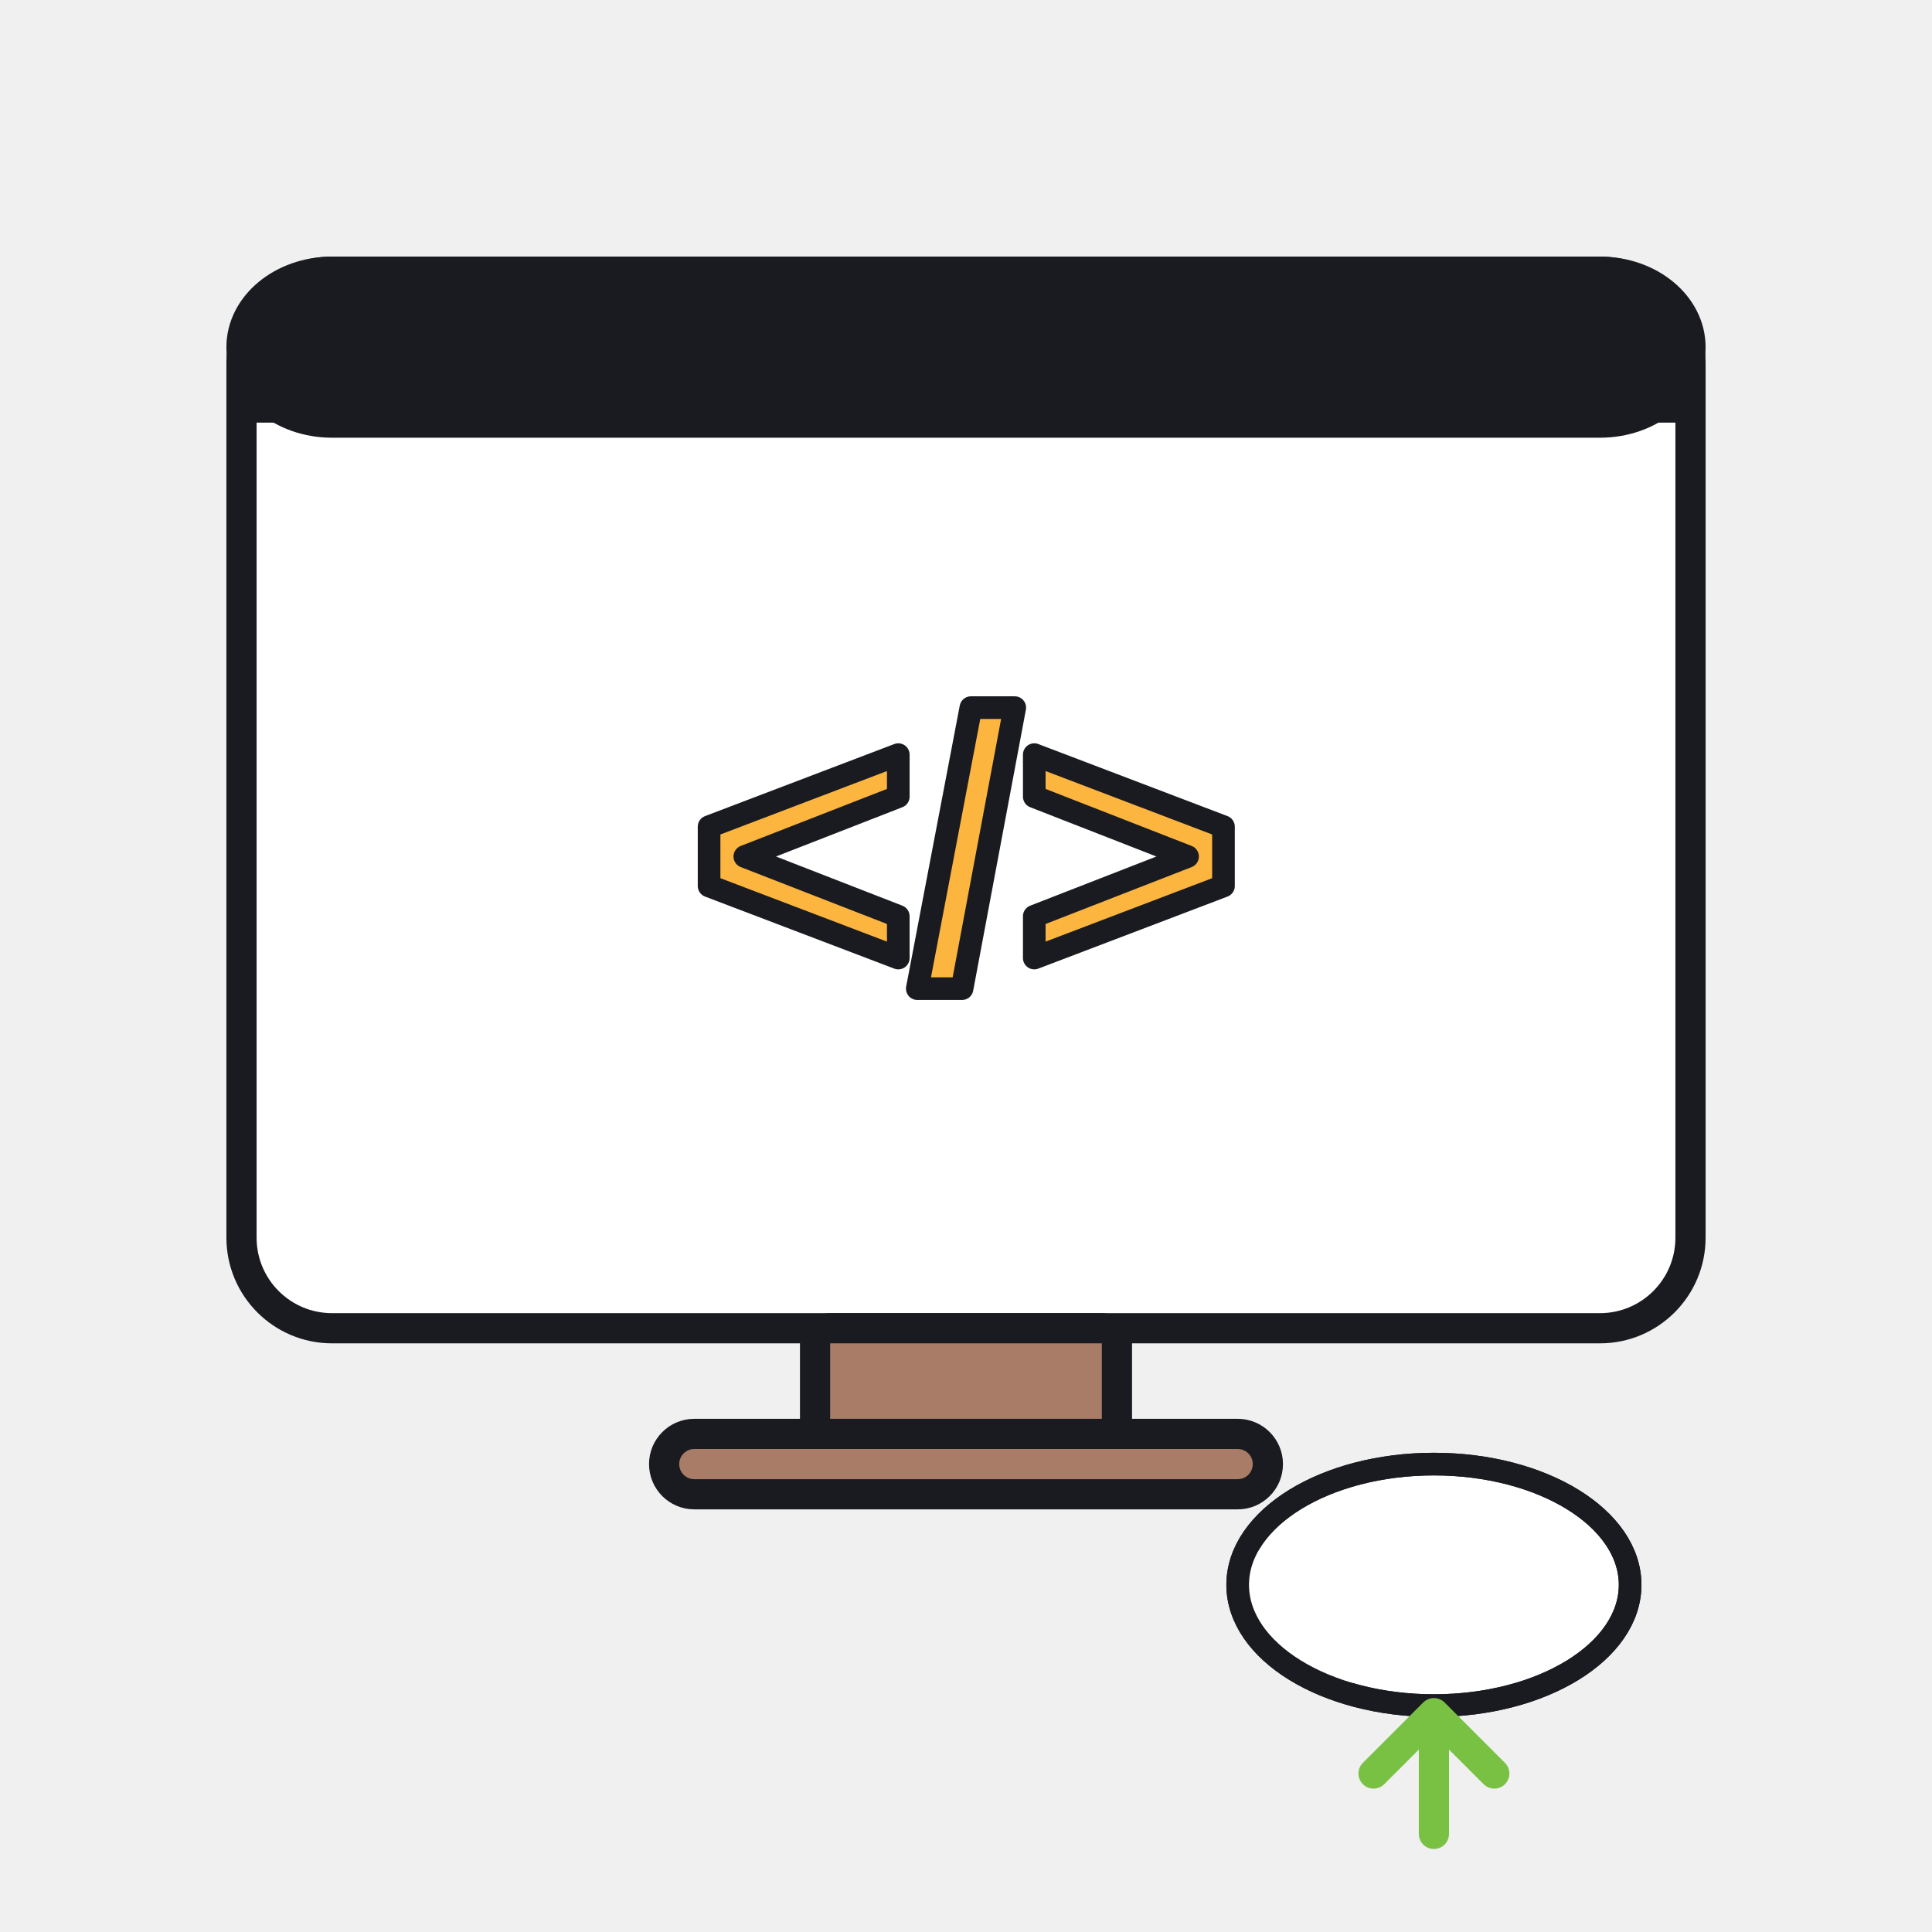
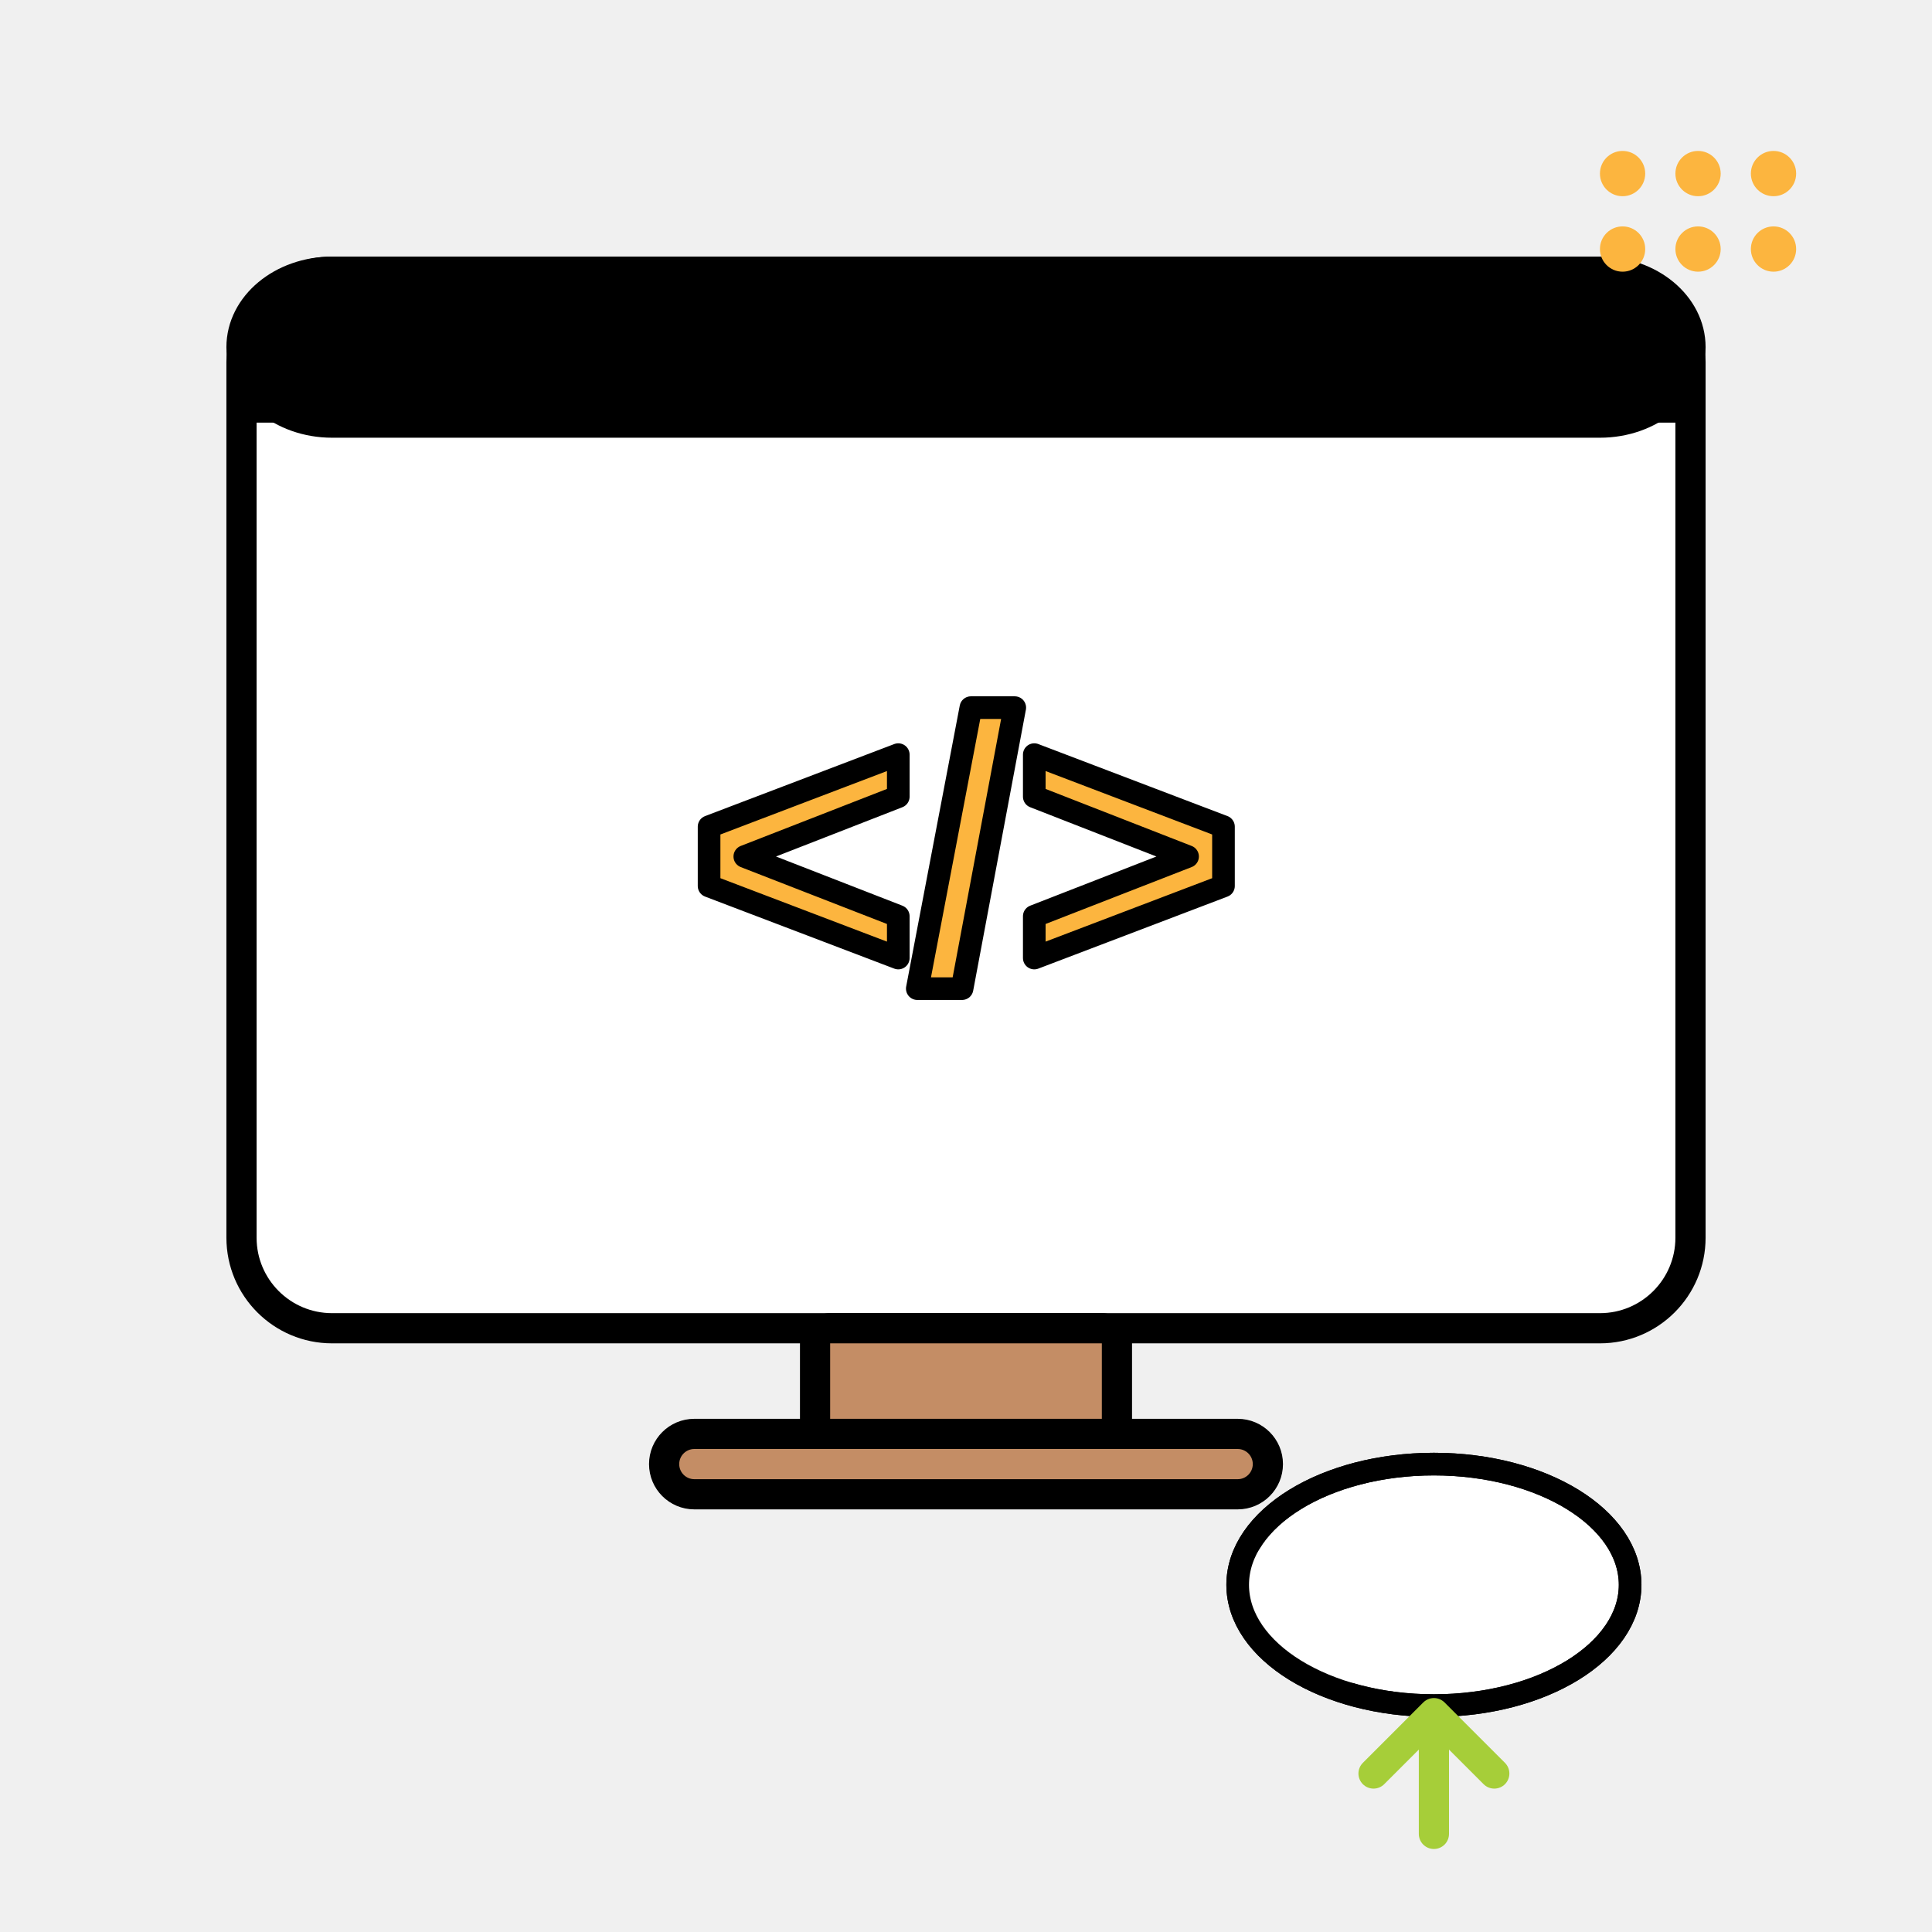
<svg xmlns="http://www.w3.org/2000/svg" viewBox="0 0 512 512" stroke-linecap="round" stroke-linejoin="round">
-   <rect x="64" y="72" width="384" height="280" rx="24" fill="#FFFFFF" stroke="#1A1B20" stroke-width="8" />
-   <rect x="64" y="72" width="384" height="40" rx="24" fill="#1A1B20" stroke="#1A1B20" stroke-width="8" />
-   <rect x="64" y="96" width="384" height="16" rx="0" fill="#1A1B20" stroke="none" />
-   <text x="256" y="260" font-family="Arial, sans-serif" font-size="100" font-weight="bold" fill="#FCB53F" stroke="#1A1B20" stroke-width="6" text-anchor="middle">&lt;/&gt;</text>
-   <rect x="216" y="352" width="80" height="32" rx="4" fill="#A87C66" stroke="#1A1B20" stroke-width="8" />
-   <rect x="176" y="380" width="160" height="16" rx="8" fill="#A87C66" stroke="#1A1B20" stroke-width="8" />
-   <ellipse cx="380" cy="420" rx="52" ry="32" fill="#FFFFFF" stroke="#1A1B20" stroke-width="6" />
+   <rect x="64" y="72" width="384" height="280" rx="24" fill="#FFFFFF" stroke="#000000" stroke-width="8" />
+   <rect x="64" y="72" width="384" height="40" rx="24" fill="#000000" stroke="#000000" stroke-width="8" />
+   <rect x="64" y="96" width="384" height="16" rx="0" fill="#000000" stroke="none" />
+   <text x="256" y="260" font-family="Arial, sans-serif" font-size="100" font-weight="bold" fill="#FCB53F" stroke="#000000" stroke-width="6" text-anchor="middle">&lt;/&gt;</text>
+   <rect x="216" y="352" width="80" height="32" rx="4" fill="#C48D65" stroke="#000000" stroke-width="8" />
+   <rect x="176" y="380" width="160" height="16" rx="8" fill="#C48D65" stroke="#000000" stroke-width="8" />
+   <ellipse cx="380" cy="420" rx="52" ry="32" fill="#FFFFFF" stroke="#000000" stroke-width="6" />
  <ellipse cx="356" cy="424" rx="28" ry="22" fill="#FFFFFF" stroke="none" />
  <ellipse cx="400" cy="426" rx="24" ry="18" fill="#FFFFFF" stroke="none" />
  <path d="M328 420 L332 420" stroke="none" fill="none" />
-   <ellipse cx="380" cy="420" rx="52" ry="32" fill="none" stroke="#1A1B20" stroke-width="6" />
-   <line x1="380" y1="456" x2="380" y2="486" stroke="#79C143" stroke-width="8" />
-   <polyline points="364,470 380,454 396,470" fill="none" stroke="#79C143" stroke-width="8" />
+   <ellipse cx="380" cy="420" rx="52" ry="32" fill="none" stroke="#000000" stroke-width="6" />
+   <line x1="380" y1="456" x2="380" y2="486" stroke="#A6CE39" stroke-width="8" />
+   <polyline points="364,470 380,454 396,470" fill="none" stroke="#A6CE39" stroke-width="8" />
+   <g class="rcp-dot-matrix" aria-hidden="true" fill="#FCB53F">
+     <circle cx="430" cy="46" r="6" />
+     <circle cx="450" cy="46" r="6" />
+     <circle cx="470" cy="46" r="6" />
+     <circle cx="430" cy="66" r="6" />
+     <circle cx="450" cy="66" r="6" />
+     <circle cx="470" cy="66" r="6" />
+   </g>
</svg>
